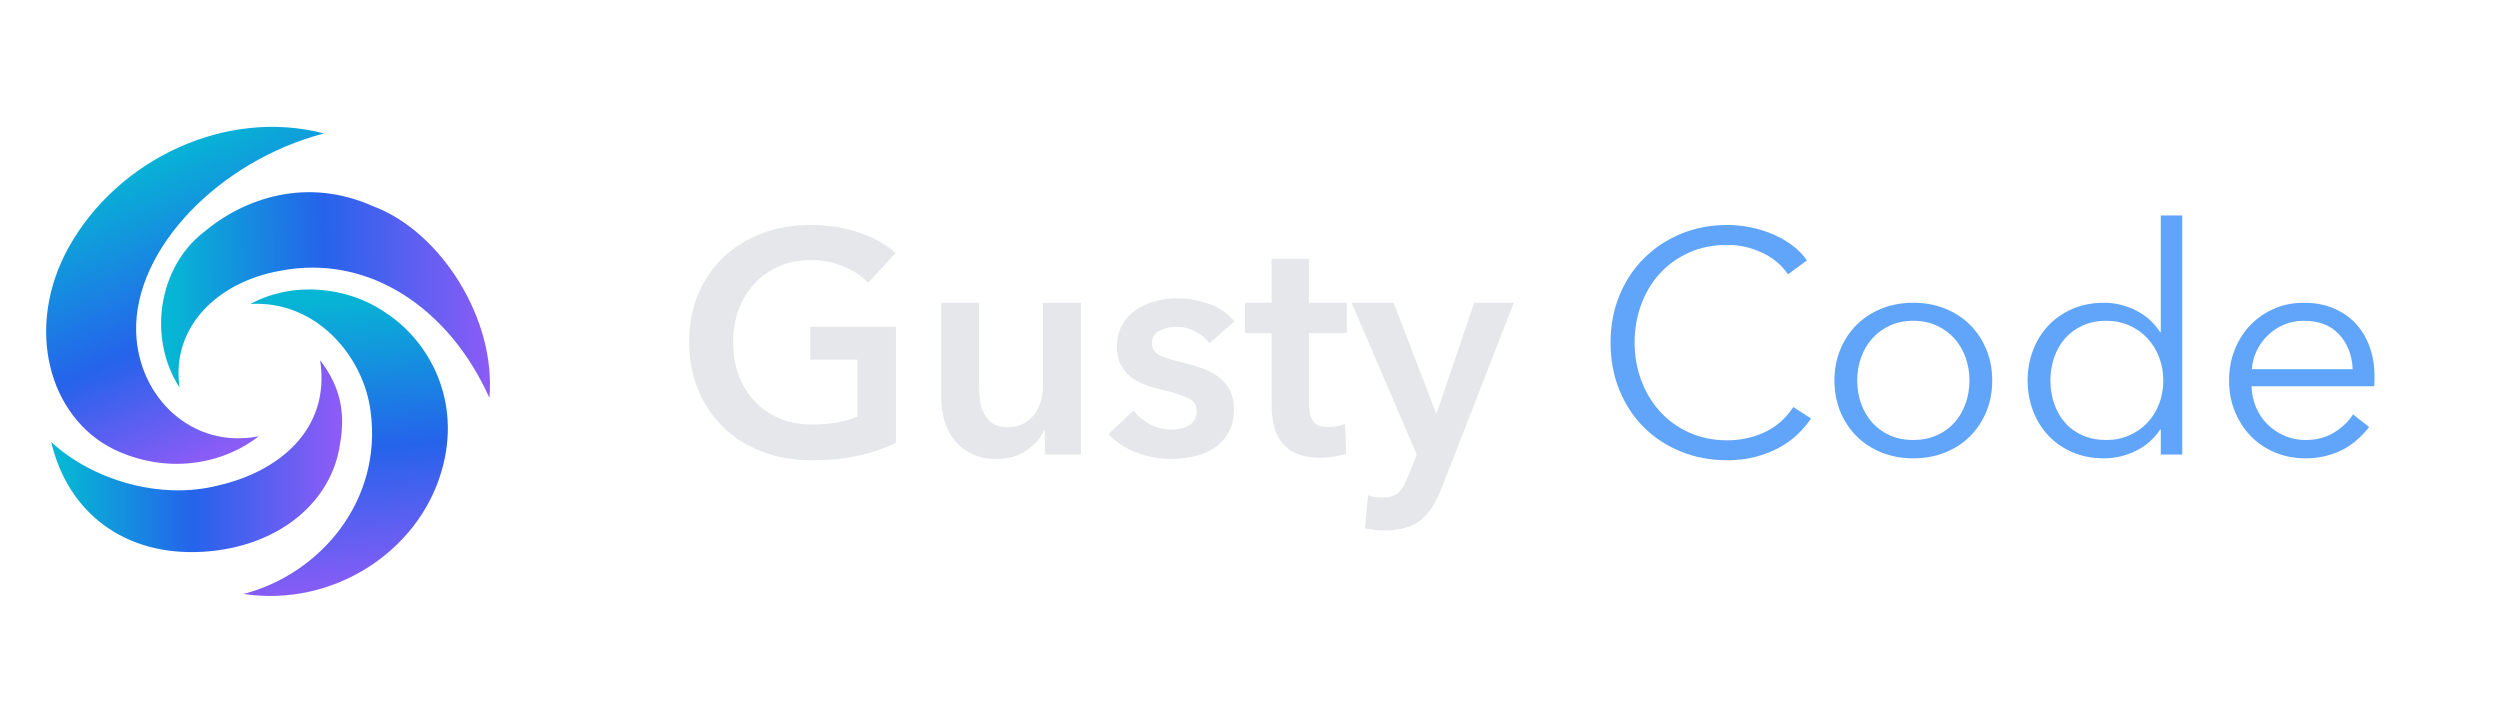
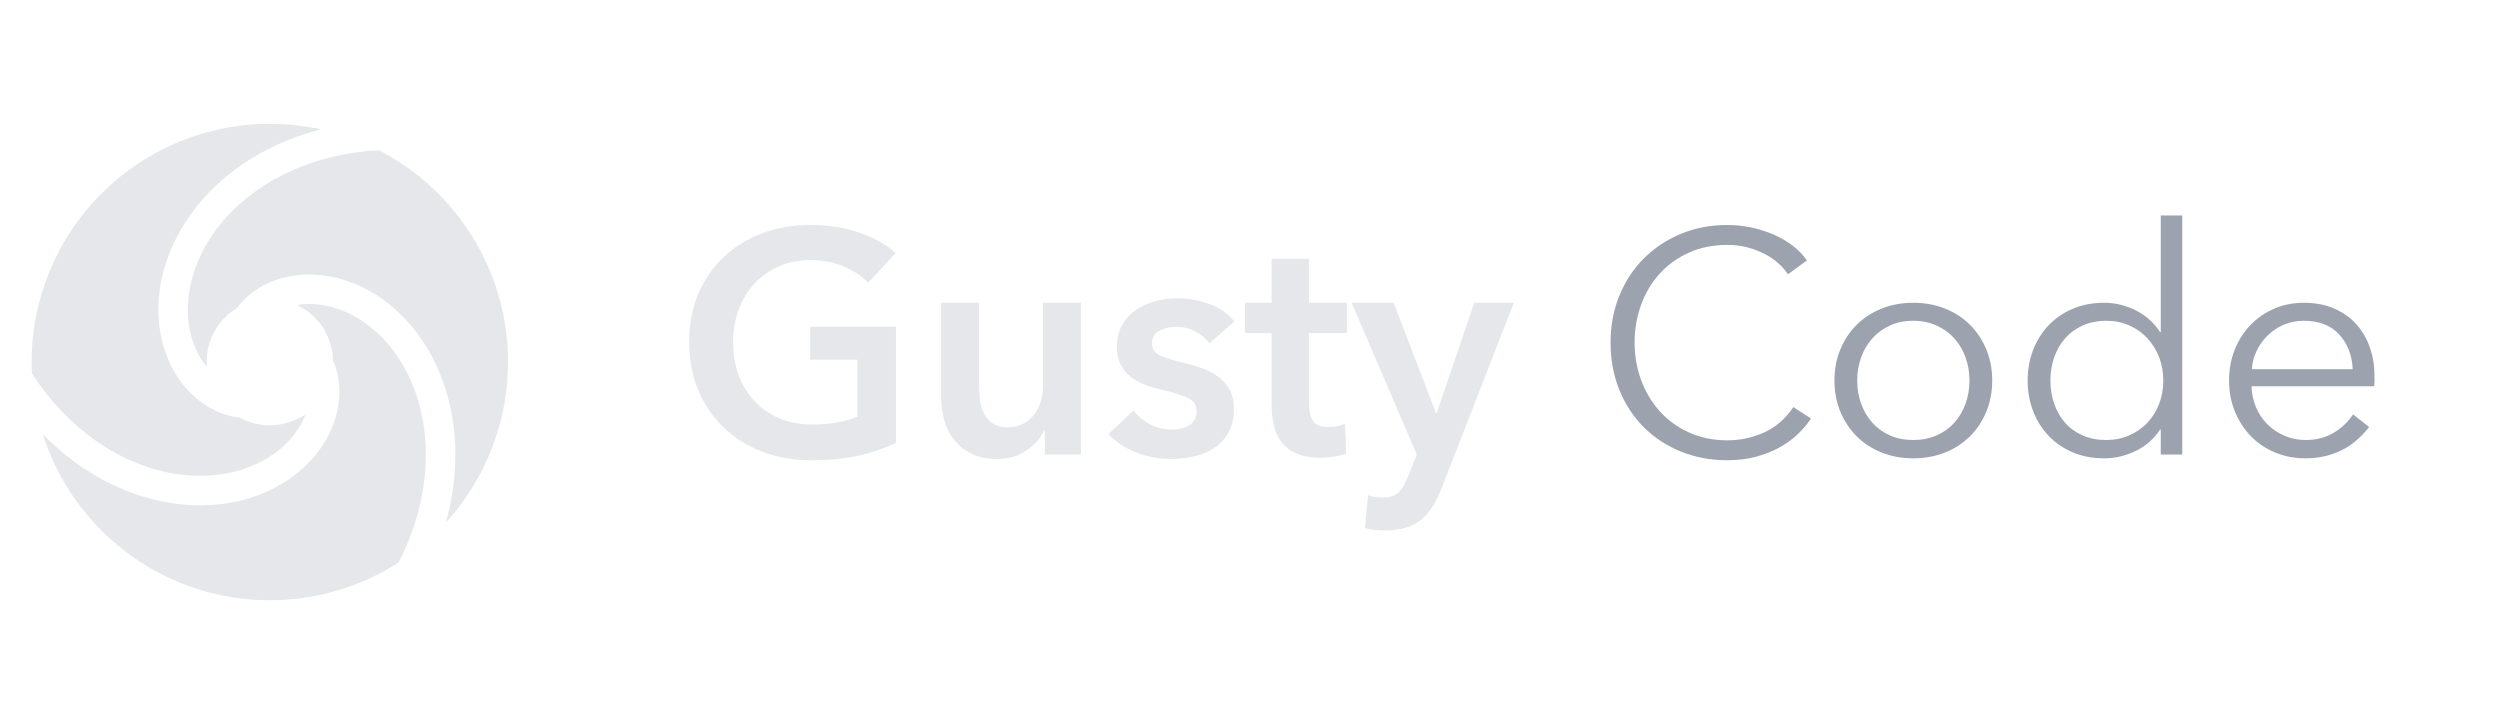
<svg xmlns="http://www.w3.org/2000/svg" viewBox="0 0 759 220" role="img" aria-label="Gusty Code">
-   <defs>
-     <linearGradient id="west" gradientUnits="userSpaceOnUse" x1="92" y1="128" x2="286" y2="559">
-       <stop stop-color="#06B6D4" />
-       <stop offset=".58" stop-color="#2563EB" />
-       <stop offset="1" stop-color="#8B5CF6" />
-     </linearGradient>
-     <linearGradient id="north" gradientUnits="userSpaceOnUse" x1="236" y1="306" x2="734" y2="299">
-       <stop stop-color="#06B6D4" />
-       <stop offset=".48" stop-color="#2563EB" />
-       <stop offset="1" stop-color="#8B5CF6" />
-     </linearGradient>
-     <linearGradient id="east" gradientUnits="userSpaceOnUse" x1="470" y1="305" x2="517" y2="769">
-       <stop stop-color="#06B6D4" />
-       <stop offset=".52" stop-color="#2563EB" />
-       <stop offset="1" stop-color="#8B5CF6" />
-     </linearGradient>
-     <linearGradient id="south" gradientUnits="userSpaceOnUse" x1="66" y1="552" x2="494" y2="552">
-       <stop stop-color="#06B6D4" />
-       <stop offset=".48" stop-color="#2563EB" />
-       <stop offset="1" stop-color="#8B5CF6" />
-     </linearGradient>
-   </defs>
  <g transform="translate(0 28) scale(.32)">
-     <g transform="translate(19.5 10) scale(.606)">
-       <path id="arm-west" fill="url(#west)" d="M475 48 C322 8 152 88 75 227 C6 352 44 493 147 543 C227 581 314 568 373 522 C270 543 184 462 181 359 C177 229 311 91 475 48Z" />
-       <path id="arm-north" fill="url(#north)" d="M734 462 C745 338 657 201 552 162 C449 116 351 148 285 204 C217 258 198 367 249 446 C235 351 309 280 407 263 C546 236 672 323 734 462Z" />
-       <path id="arm-east" fill="url(#east)" d="M349 769 C488 790 622 704 659 577 C692 465 638 372 572 329 C510 286 424 280 360 315 C462 309 537 396 548 483 C567 623 469 738 349 769Z" />
-       <path id="arm-south" fill="url(#south)" d="M48 531 C74 642 163 710 285 703 C404 696 487 625 500 535 C510 481 498 441 469 403 C486 513 402 578 310 599 C217 623 110 589 48 531Z" />
-     </g>
+     <path fill="#E5E7EB" d="M281.87 201.86 C290.07 200.51 299.54 200.51 309.86 202.65 C320.17 204.79 331.32 209.08 342.45 216.25 C353.57 223.42 364.67 233.47 374.43 246.83 C384.18 260.19 392.58 276.86 397.93 296.72 C403.28 316.59 405.56 339.65 402.9 365.01 C400.24 390.36 392.61 418.01 378.27 446.07 A226 226 0 0 1 40.64 324.53 C68.41 352.84 99.27 371.22 128.88 381.43 C158.5 391.65 186.85 393.77 211.49 390.54 C236.12 387.3 257.06 378.76 273.48 367.68 C289.9 356.61 301.84 343.03 309.66 329.2 C317.48 315.37 321.21 301.3 321.87 288.48 C322.54 275.65 320.16 264.08 315.98 254.48 A60 60 0 0 0 281.87 201.86ZM289.95 305.47 C287.02 313.25 282.29 321.46 275.28 329.32 C268.27 337.18 258.97 344.69 247.2 350.74 C235.43 356.79 221.17 361.38 204.73 363.15 C188.28 364.92 169.64 363.85 149.77 358.55 C129.89 353.26 108.77 343.7 88.15 328.72 C67.52 313.73 47.39 293.3 30.26 266.86 A226 226 0 0 1 304.33 35.23 C265.93 45.12 234.58 62.66 210.93 83.2 C187.28 103.73 171.26 127.23 161.75 150.18 C152.23 173.13 149.16 195.54 150.54 215.3 C151.92 235.05 157.71 252.18 165.78 265.87 C173.85 279.56 184.17 289.83 194.94 296.81 C205.71 303.8 216.92 307.53 227.32 308.7 A60 60 0 0 0 289.95 305.47ZM196.18 260.67 C190.91 254.24 186.17 246.04 182.87 236.04 C179.56 226.04 177.71 214.23 178.35 201.01 C179 187.79 182.16 173.15 188.85 158.02 C195.53 142.9 205.78 127.29 220.3 112.72 C234.83 98.16 253.66 84.65 276.95 74.28 C300.24 63.9 328 56.69 359.47 55.08 A226 226 0 0 1 423.03 408.24 C433.66 370.04 434.14 334.12 428.19 303.37 C422.23 272.62 409.89 247 394.77 227.28 C379.65 207.57 361.78 193.71 343.98 185.02 C326.18 176.34 308.45 172.79 292.56 172.93 C276.68 173.08 262.62 176.88 251.19 182.71 C239.75 188.55 230.92 196.39 224.7 204.81 A60 60 0 0 0 196.18 260.67Z" />
  </g>
  <g transform="translate(205 138) scale(1 -1)">
    <path fill="#E5E7EB" d="M67.008 3.552 Q61.824 1.056 55.632 -0.336 Q49.440 -1.728 41.376 -1.728 Q33.120 -1.728 26.304 0.912 Q19.488 3.552 14.592 8.304 Q9.696 13.056 6.960 19.632 Q4.224 26.208 4.224 34.176 Q4.224 42.336 7.056 48.912 Q9.888 55.488 14.832 60.096 Q19.776 64.704 26.496 67.200 Q33.216 69.696 41.088 69.696 Q49.248 69.696 56.016 67.344 Q62.784 64.992 66.912 61.152 L58.560 52.128 Q55.968 55.008 51.312 57.024 Q46.656 59.040 41.184 59.040 Q35.808 59.040 31.440 57.120 Q27.072 55.200 24.000 51.840 Q20.928 48.480 19.248 43.968 Q17.568 39.456 17.568 34.176 Q17.568 28.704 19.248 24.144 Q20.928 19.584 24.048 16.224 Q27.168 12.864 31.632 10.992 Q36.096 9.120 41.760 9.120 Q49.536 9.120 55.296 11.520 L55.296 28.800 L40.992 28.800 L40.992 38.784 L67.008 38.784 Z" />
    <path fill="#E5E7EB" d="M123.168 0.000 L112.224 0.000 L112.224 7.392 L112.032 7.392 Q110.496 3.936 106.704 1.296 Q102.912 -1.344 97.728 -1.344 Q93.216 -1.344 90.000 0.240 Q86.784 1.824 84.720 4.416 Q82.656 7.008 81.696 10.368 Q80.736 13.728 80.736 17.280 L80.736 46.080 L92.256 46.080 L92.256 20.544 Q92.256 18.528 92.544 16.320 Q92.832 14.112 93.792 12.336 Q94.752 10.560 96.432 9.408 Q98.112 8.256 100.896 8.256 Q103.584 8.256 105.648 9.360 Q107.712 10.464 109.008 12.192 Q110.304 13.920 110.976 16.176 Q111.648 18.432 111.648 20.736 L111.648 46.080 L123.168 46.080 Z" />
    <path fill="#E5E7EB" d="M162.240 33.792 Q160.704 35.808 158.016 37.296 Q155.328 38.784 152.160 38.784 Q149.376 38.784 147.072 37.632 Q144.768 36.480 144.768 33.792 Q144.768 31.104 147.312 30.000 Q149.856 28.896 154.752 27.744 Q157.344 27.168 159.984 26.208 Q162.624 25.248 164.784 23.664 Q166.944 22.080 168.288 19.728 Q169.632 17.376 169.632 14.016 Q169.632 9.792 168.048 6.864 Q166.464 3.936 163.824 2.112 Q161.184 0.288 157.680 -0.528 Q154.176 -1.344 150.432 -1.344 Q145.056 -1.344 139.968 0.624 Q134.880 2.592 131.520 6.240 L139.104 13.344 Q141.024 10.848 144.096 9.216 Q147.168 7.584 150.912 7.584 Q152.160 7.584 153.456 7.872 Q154.752 8.160 155.856 8.784 Q156.960 9.408 157.632 10.464 Q158.304 11.520 158.304 13.056 Q158.304 15.936 155.664 17.184 Q153.024 18.432 147.744 19.680 Q145.152 20.256 142.704 21.168 Q140.256 22.080 138.336 23.568 Q136.416 25.056 135.264 27.264 Q134.112 29.472 134.112 32.736 Q134.112 36.576 135.696 39.360 Q137.280 42.144 139.872 43.920 Q142.464 45.696 145.728 46.560 Q148.992 47.424 152.448 47.424 Q157.440 47.424 162.192 45.696 Q166.944 43.968 169.728 40.416 Z" />
    <path fill="#E5E7EB" d="M172.992 36.864 L172.992 46.080 L181.056 46.080 L181.056 59.424 L192.384 59.424 L192.384 46.080 L203.904 46.080 L203.904 36.864 L192.384 36.864 L192.384 15.456 Q192.384 12.384 193.488 10.368 Q194.592 8.352 198.432 8.352 Q199.584 8.352 200.928 8.592 Q202.272 8.832 203.328 9.312 L203.712 0.288 Q202.176 -0.288 200.064 -0.624 Q197.952 -0.960 196.032 -0.960 Q191.424 -0.960 188.544 0.336 Q185.664 1.632 183.984 3.888 Q182.304 6.144 181.680 9.072 Q181.056 12.000 181.056 15.360 L181.056 36.864 Z" />
    <path fill="#E5E7EB" d="M205.344 46.080 L218.112 46.080 L230.976 12.576 L231.168 12.576 L242.592 46.080 L254.592 46.080 L232.800 -9.888 Q231.552 -13.056 230.112 -15.504 Q228.672 -17.952 226.656 -19.632 Q224.640 -21.312 221.904 -22.176 Q219.168 -23.040 215.328 -23.040 Q213.888 -23.040 212.400 -22.896 Q210.912 -22.752 209.376 -22.368 L210.336 -12.384 Q211.488 -12.768 212.592 -12.912 Q213.696 -13.056 214.656 -13.056 Q216.480 -13.056 217.728 -12.624 Q218.976 -12.192 219.840 -11.280 Q220.704 -10.368 221.376 -9.024 Q222.048 -7.680 222.816 -5.856 L225.120 0.000 Z" />
-     <path fill="#60A5FA" d="M344.832 10.944 Q343.104 8.352 340.656 6.048 Q338.208 3.744 334.992 2.016 Q331.776 0.288 327.888 -0.720 Q324.000 -1.728 319.392 -1.728 Q311.712 -1.728 305.184 0.960 Q298.656 3.648 293.952 8.400 Q289.248 13.152 286.608 19.680 Q283.968 26.208 283.968 33.984 Q283.968 41.760 286.656 48.288 Q289.344 54.816 294.096 59.568 Q298.848 64.320 305.328 67.008 Q311.808 69.696 319.392 69.696 Q323.136 69.696 326.736 68.928 Q330.336 68.160 333.504 66.768 Q336.672 65.376 339.264 63.408 Q341.856 61.440 343.584 58.944 L337.824 54.720 Q336.768 56.352 334.992 57.984 Q333.216 59.616 330.816 60.864 Q328.416 62.112 325.584 62.880 Q322.752 63.648 319.488 63.648 Q312.864 63.648 307.632 61.248 Q302.400 58.848 298.752 54.768 Q295.104 50.688 293.184 45.312 Q291.264 39.936 291.264 33.984 Q291.264 28.032 293.232 22.656 Q295.200 17.280 298.848 13.200 Q302.496 9.120 307.728 6.720 Q312.960 4.320 319.488 4.320 Q325.344 4.320 330.624 6.720 Q335.904 9.120 339.456 14.400 Z" />
-     <path fill="#60A5FA" d="M399.840 22.464 Q399.840 17.376 398.064 13.056 Q396.288 8.736 393.120 5.568 Q389.952 2.400 385.536 0.624 Q381.120 -1.152 375.840 -1.152 Q370.656 -1.152 366.240 0.624 Q361.824 2.400 358.656 5.568 Q355.488 8.736 353.712 13.056 Q351.936 17.376 351.936 22.464 Q351.936 27.552 353.712 31.872 Q355.488 36.192 358.656 39.360 Q361.824 42.528 366.240 44.304 Q370.656 46.080 375.840 46.080 Q381.120 46.080 385.536 44.304 Q389.952 42.528 393.120 39.360 Q396.288 36.192 398.064 31.872 Q399.840 27.552 399.840 22.464 Z M392.928 22.464 Q392.928 26.208 391.728 29.520 Q390.528 32.832 388.320 35.280 Q386.112 37.728 382.944 39.168 Q379.776 40.608 375.840 40.608 Q371.904 40.608 368.784 39.168 Q365.664 37.728 363.456 35.280 Q361.248 32.832 360.048 29.520 Q358.848 26.208 358.848 22.464 Q358.848 18.720 360.048 15.408 Q361.248 12.096 363.456 9.648 Q365.664 7.200 368.784 5.808 Q371.904 4.416 375.840 4.416 Q379.776 4.416 382.944 5.808 Q386.112 7.200 388.320 9.648 Q390.528 12.096 391.728 15.408 Q392.928 18.720 392.928 22.464 Z" />
-     <path fill="#60A5FA" d="M450.816 7.584 Q447.936 3.264 443.328 1.056 Q438.720 -1.152 433.824 -1.152 Q428.544 -1.152 424.272 0.672 Q420.000 2.496 416.976 5.664 Q413.952 8.832 412.272 13.152 Q410.592 17.472 410.592 22.464 Q410.592 27.456 412.272 31.776 Q413.952 36.096 416.976 39.264 Q420.000 42.432 424.272 44.256 Q428.544 46.080 433.824 46.080 Q438.720 46.080 443.328 43.824 Q447.936 41.568 450.816 37.152 L451.008 37.152 L451.008 72.576 L457.536 72.576 L457.536 0.000 L451.008 0.000 L451.008 7.584 Z M417.504 22.464 Q417.504 18.720 418.656 15.408 Q419.808 12.096 421.968 9.648 Q424.128 7.200 427.296 5.808 Q430.464 4.416 434.496 4.416 Q438.240 4.416 441.408 5.808 Q444.576 7.200 446.880 9.600 Q449.184 12.000 450.480 15.312 Q451.776 18.624 451.776 22.464 Q451.776 26.304 450.480 29.616 Q449.184 32.928 446.880 35.376 Q444.576 37.824 441.408 39.216 Q438.240 40.608 434.496 40.608 Q430.464 40.608 427.296 39.168 Q424.128 37.728 421.968 35.280 Q419.808 32.832 418.656 29.520 Q417.504 26.208 417.504 22.464 Z" />
-     <path fill="#60A5FA" d="M509.280 25.920 Q508.992 32.256 505.200 36.432 Q501.408 40.608 494.400 40.608 Q491.136 40.608 488.352 39.408 Q485.568 38.208 483.456 36.144 Q481.344 34.080 480.096 31.440 Q478.848 28.800 478.656 25.920 Z M515.904 23.808 Q515.904 23.136 515.904 22.368 Q515.904 21.600 515.808 20.736 L478.560 20.736 Q478.656 17.376 479.904 14.400 Q481.152 11.424 483.360 9.216 Q485.568 7.008 488.544 5.712 Q491.520 4.416 494.976 4.416 Q500.064 4.416 503.760 6.768 Q507.456 9.120 509.376 12.192 L514.272 8.352 Q510.240 3.264 505.392 1.056 Q500.544 -1.152 494.976 -1.152 Q489.984 -1.152 485.712 0.624 Q481.440 2.400 478.368 5.568 Q475.296 8.736 473.520 13.056 Q471.744 17.376 471.744 22.464 Q471.744 27.552 473.472 31.872 Q475.200 36.192 478.272 39.360 Q481.344 42.528 485.472 44.304 Q489.600 46.080 494.400 46.080 Q499.680 46.080 503.712 44.304 Q507.744 42.528 510.432 39.504 Q513.120 36.480 514.512 32.448 Q515.904 28.416 515.904 23.808 Z" />
+     <path fill="#9CA3AF" d="M344.832 10.944 Q343.104 8.352 340.656 6.048 Q338.208 3.744 334.992 2.016 Q331.776 0.288 327.888 -0.720 Q324.000 -1.728 319.392 -1.728 Q311.712 -1.728 305.184 0.960 Q298.656 3.648 293.952 8.400 Q289.248 13.152 286.608 19.680 Q283.968 26.208 283.968 33.984 Q283.968 41.760 286.656 48.288 Q289.344 54.816 294.096 59.568 Q298.848 64.320 305.328 67.008 Q311.808 69.696 319.392 69.696 Q323.136 69.696 326.736 68.928 Q330.336 68.160 333.504 66.768 Q336.672 65.376 339.264 63.408 Q341.856 61.440 343.584 58.944 L337.824 54.720 Q336.768 56.352 334.992 57.984 Q333.216 59.616 330.816 60.864 Q328.416 62.112 325.584 62.880 Q322.752 63.648 319.488 63.648 Q312.864 63.648 307.632 61.248 Q302.400 58.848 298.752 54.768 Q295.104 50.688 293.184 45.312 Q291.264 39.936 291.264 33.984 Q291.264 28.032 293.232 22.656 Q295.200 17.280 298.848 13.200 Q302.496 9.120 307.728 6.720 Q312.960 4.320 319.488 4.320 Q325.344 4.320 330.624 6.720 Q335.904 9.120 339.456 14.400 Z" />
+     <path fill="#9CA3AF" d="M399.840 22.464 Q399.840 17.376 398.064 13.056 Q396.288 8.736 393.120 5.568 Q389.952 2.400 385.536 0.624 Q381.120 -1.152 375.840 -1.152 Q370.656 -1.152 366.240 0.624 Q361.824 2.400 358.656 5.568 Q355.488 8.736 353.712 13.056 Q351.936 17.376 351.936 22.464 Q351.936 27.552 353.712 31.872 Q355.488 36.192 358.656 39.360 Q361.824 42.528 366.240 44.304 Q370.656 46.080 375.840 46.080 Q381.120 46.080 385.536 44.304 Q389.952 42.528 393.120 39.360 Q396.288 36.192 398.064 31.872 Q399.840 27.552 399.840 22.464 Z M392.928 22.464 Q392.928 26.208 391.728 29.520 Q390.528 32.832 388.320 35.280 Q386.112 37.728 382.944 39.168 Q379.776 40.608 375.840 40.608 Q371.904 40.608 368.784 39.168 Q365.664 37.728 363.456 35.280 Q361.248 32.832 360.048 29.520 Q358.848 26.208 358.848 22.464 Q358.848 18.720 360.048 15.408 Q361.248 12.096 363.456 9.648 Q365.664 7.200 368.784 5.808 Q371.904 4.416 375.840 4.416 Q379.776 4.416 382.944 5.808 Q386.112 7.200 388.320 9.648 Q390.528 12.096 391.728 15.408 Q392.928 18.720 392.928 22.464 Z" />
+     <path fill="#9CA3AF" d="M450.816 7.584 Q447.936 3.264 443.328 1.056 Q438.720 -1.152 433.824 -1.152 Q428.544 -1.152 424.272 0.672 Q420.000 2.496 416.976 5.664 Q413.952 8.832 412.272 13.152 Q410.592 17.472 410.592 22.464 Q410.592 27.456 412.272 31.776 Q413.952 36.096 416.976 39.264 Q420.000 42.432 424.272 44.256 Q428.544 46.080 433.824 46.080 Q438.720 46.080 443.328 43.824 Q447.936 41.568 450.816 37.152 L451.008 37.152 L451.008 72.576 L457.536 72.576 L457.536 0.000 L451.008 0.000 L451.008 7.584 Z M417.504 22.464 Q417.504 18.720 418.656 15.408 Q419.808 12.096 421.968 9.648 Q424.128 7.200 427.296 5.808 Q430.464 4.416 434.496 4.416 Q438.240 4.416 441.408 5.808 Q444.576 7.200 446.880 9.600 Q449.184 12.000 450.480 15.312 Q451.776 18.624 451.776 22.464 Q451.776 26.304 450.480 29.616 Q449.184 32.928 446.880 35.376 Q444.576 37.824 441.408 39.216 Q438.240 40.608 434.496 40.608 Q430.464 40.608 427.296 39.168 Q424.128 37.728 421.968 35.280 Q419.808 32.832 418.656 29.520 Q417.504 26.208 417.504 22.464 Z" />
+     <path fill="#9CA3AF" d="M509.280 25.920 Q508.992 32.256 505.200 36.432 Q501.408 40.608 494.400 40.608 Q491.136 40.608 488.352 39.408 Q485.568 38.208 483.456 36.144 Q481.344 34.080 480.096 31.440 Q478.848 28.800 478.656 25.920 Z M515.904 23.808 Q515.904 23.136 515.904 22.368 Q515.904 21.600 515.808 20.736 L478.560 20.736 Q478.656 17.376 479.904 14.400 Q481.152 11.424 483.360 9.216 Q485.568 7.008 488.544 5.712 Q491.520 4.416 494.976 4.416 Q500.064 4.416 503.760 6.768 Q507.456 9.120 509.376 12.192 L514.272 8.352 Q510.240 3.264 505.392 1.056 Q500.544 -1.152 494.976 -1.152 Q489.984 -1.152 485.712 0.624 Q481.440 2.400 478.368 5.568 Q475.296 8.736 473.520 13.056 Q471.744 17.376 471.744 22.464 Q471.744 27.552 473.472 31.872 Q475.200 36.192 478.272 39.360 Q481.344 42.528 485.472 44.304 Q489.600 46.080 494.400 46.080 Q499.680 46.080 503.712 44.304 Q507.744 42.528 510.432 39.504 Q513.120 36.480 514.512 32.448 Q515.904 28.416 515.904 23.808 Z" />
  </g>
</svg>
